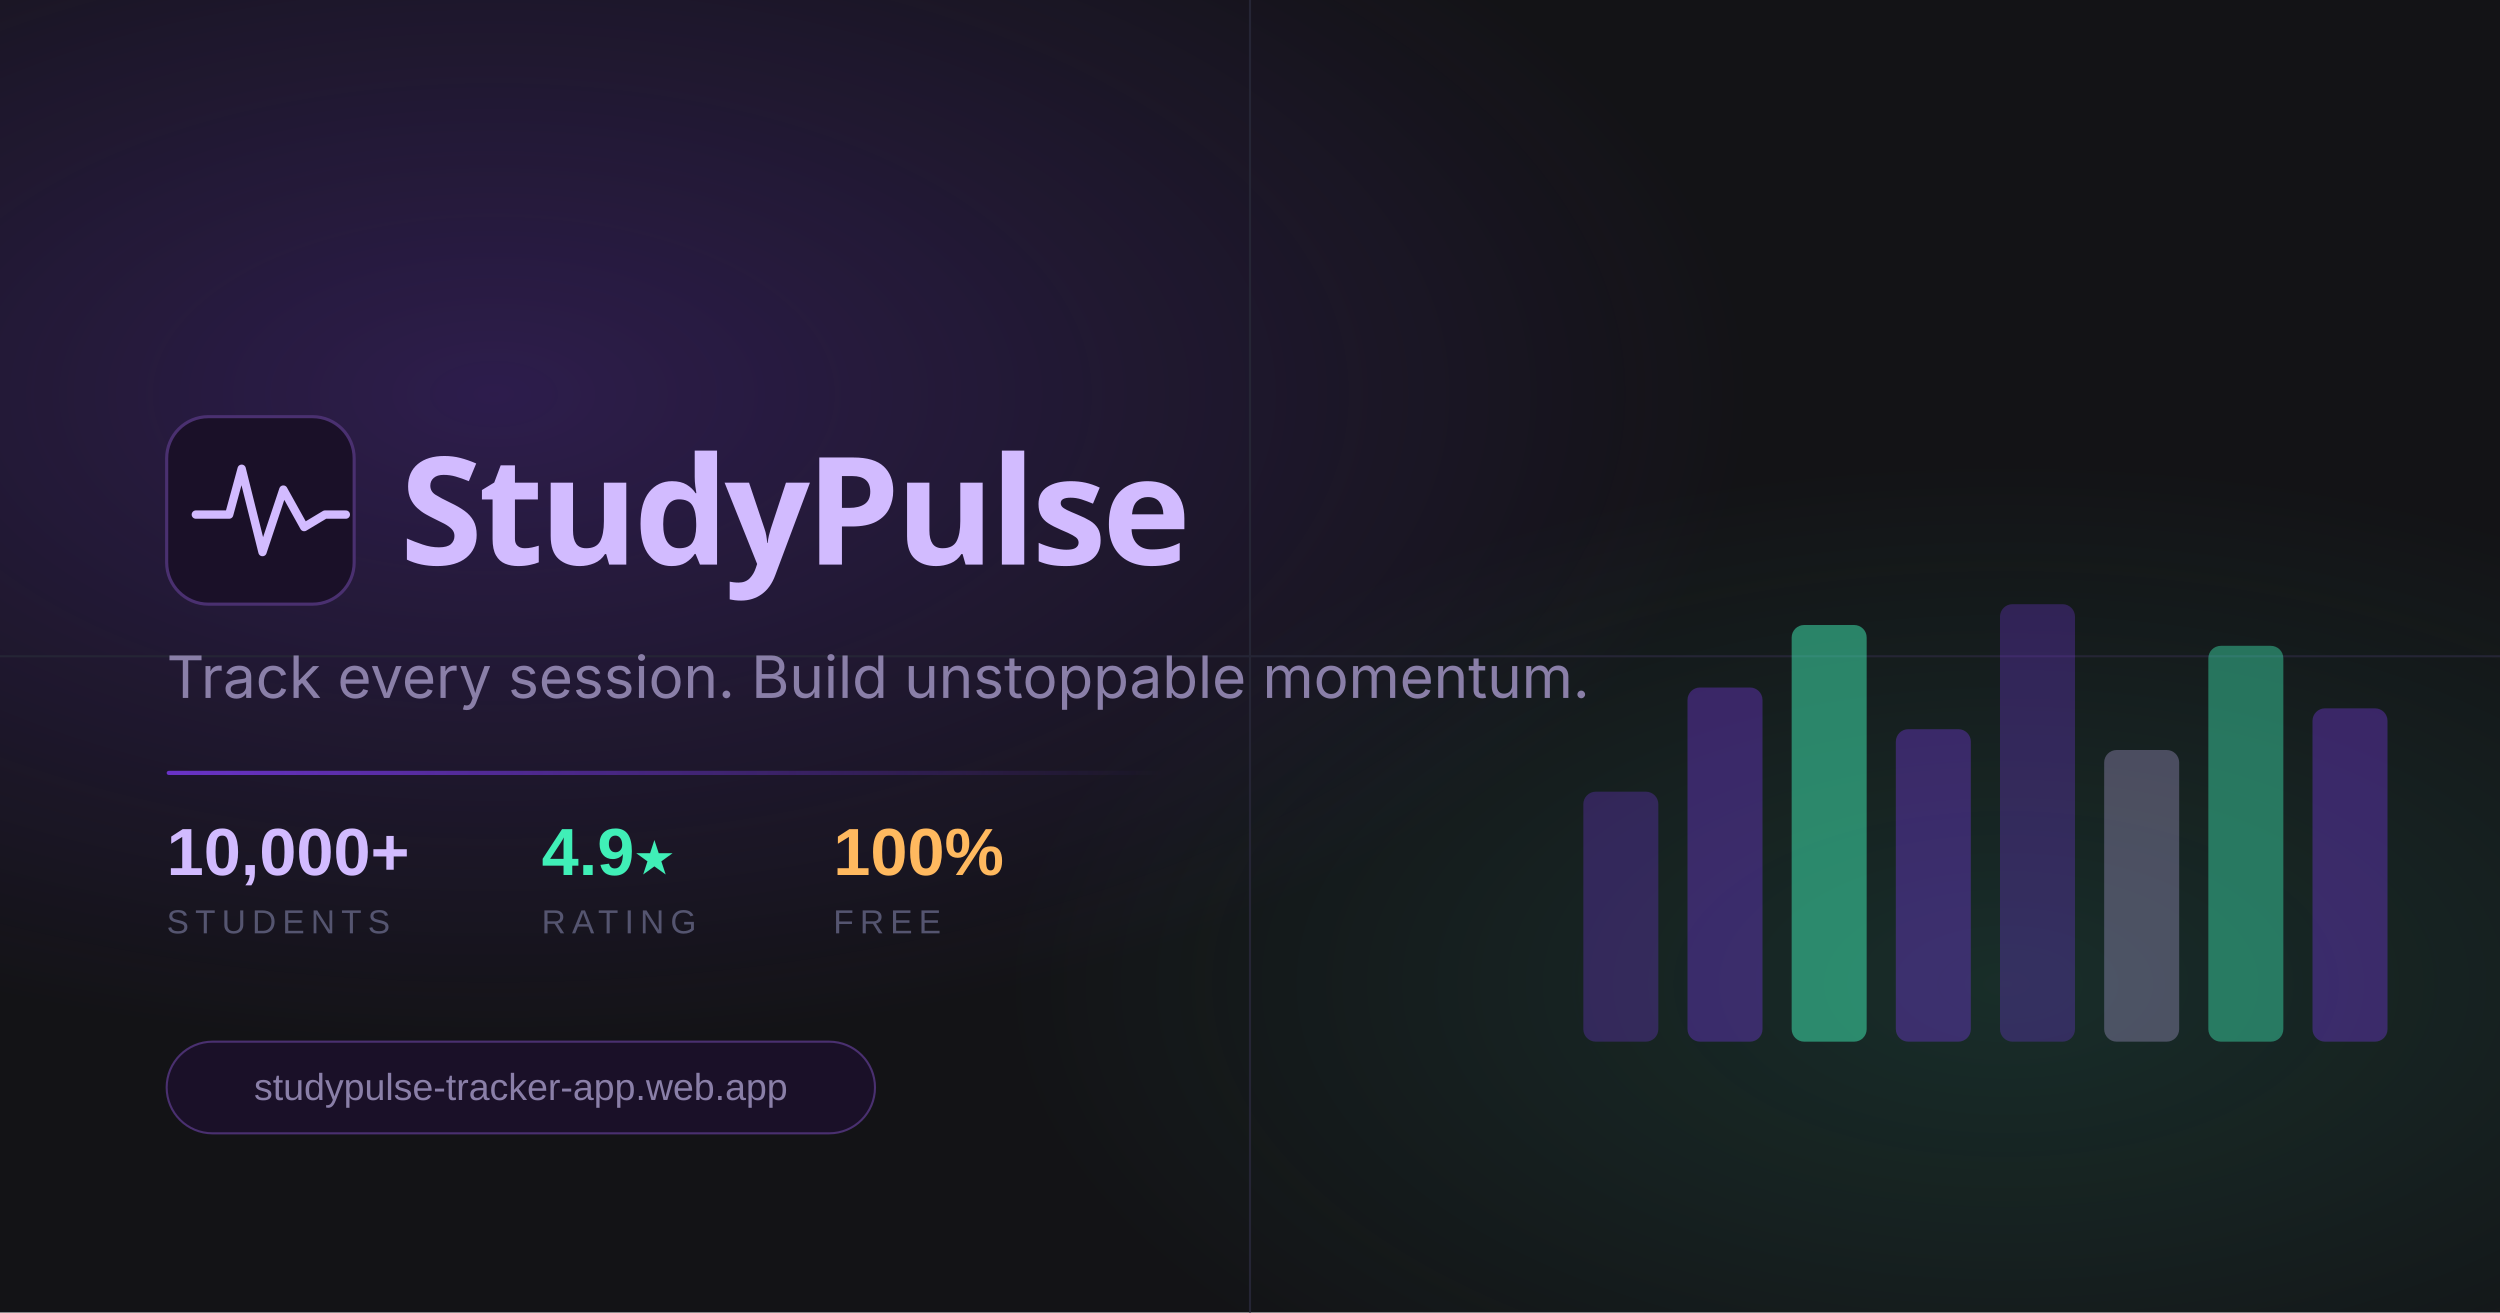
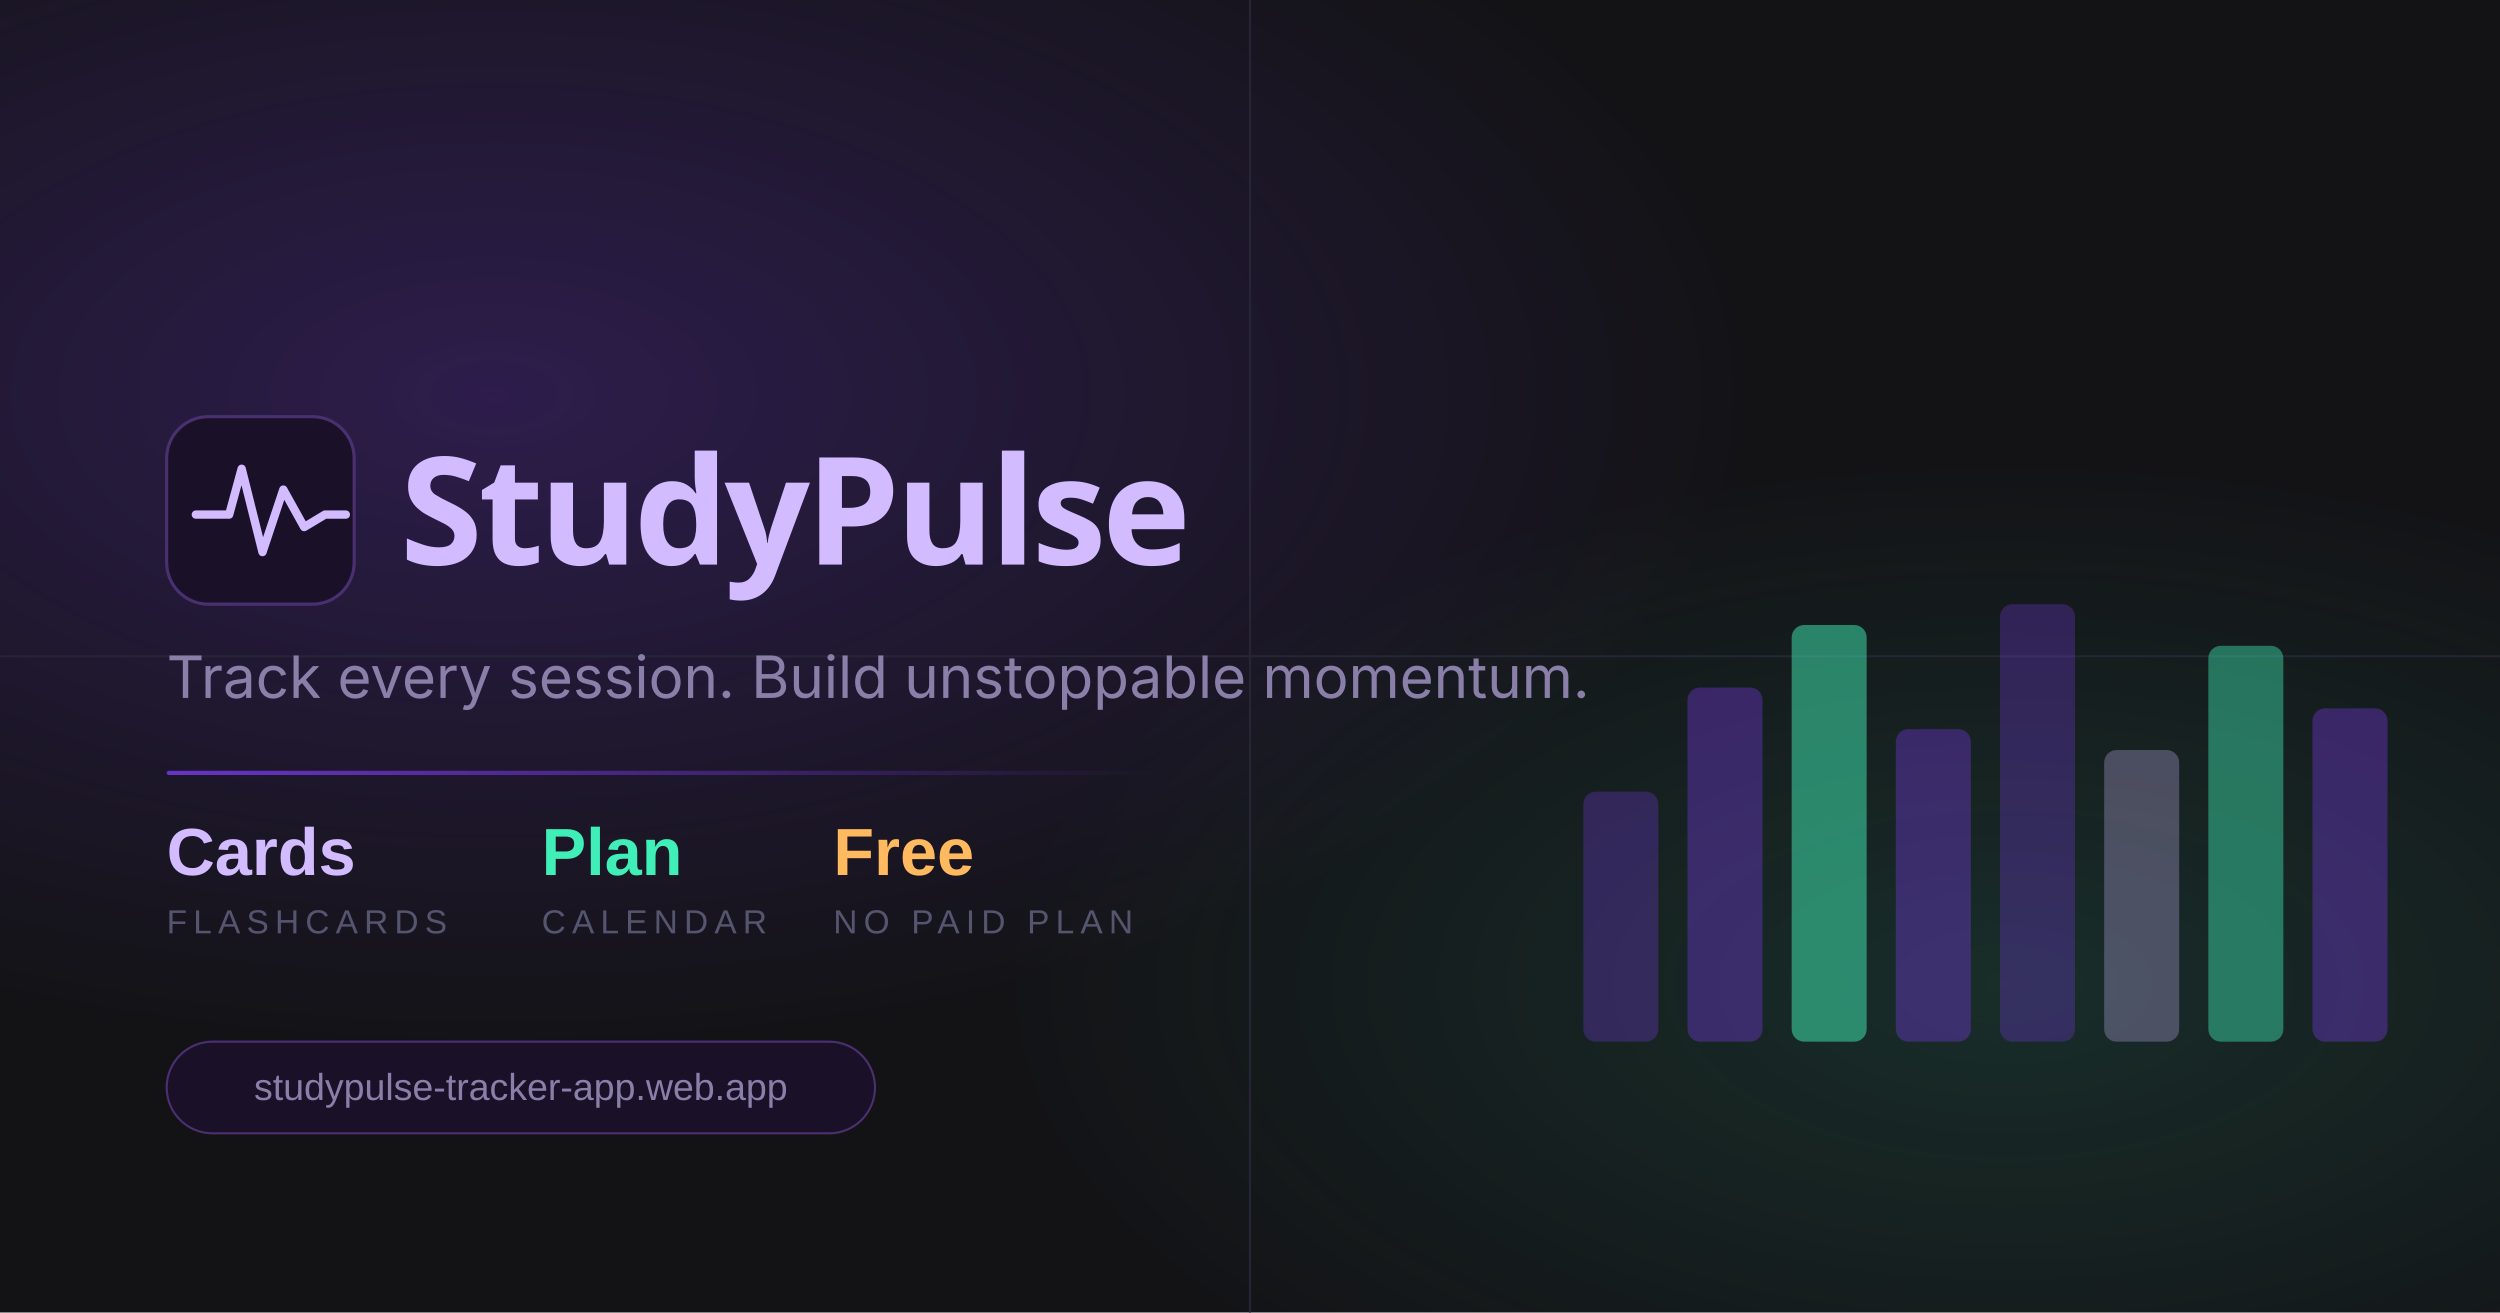
<svg xmlns="http://www.w3.org/2000/svg" viewBox="0 0 1200 630" fill="none">
  <rect width="1200" height="630" fill="#131316" />
  <radialGradient id="glow1" cx="20%" cy="30%" r="50%">
    <stop offset="0%" stop-color="#7c3aed" stop-opacity="0.25" />
    <stop offset="100%" stop-color="#7c3aed" stop-opacity="0" />
  </radialGradient>
  <rect width="1200" height="630" fill="url(#glow1)" />
  <radialGradient id="glow2" cx="80%" cy="75%" r="40%">
    <stop offset="0%" stop-color="#40efb7" stop-opacity="0.12" />
    <stop offset="100%" stop-color="#40efb7" stop-opacity="0" />
  </radialGradient>
  <rect width="1200" height="630" fill="url(#glow2)" />
  <line x1="0" y1="315" x2="1200" y2="315" stroke="#252535" stroke-width="1" />
  <line x1="600" y1="0" x2="600" y2="630" stroke="#252535" stroke-width="1" />
  <rect x="80" y="200" width="90" height="90" rx="20" fill="#1a1028" stroke="#4a3070" stroke-width="1.5" />
  <polyline points="94,247 110,247 116,225 126,265 136,235 146,253 156,247 166,247" stroke="#d2bbff" stroke-width="4" stroke-linecap="round" stroke-linejoin="round" fill="none" />
  <text x="192" y="271" font-family="'Space Grotesk', 'Arial Black', sans-serif" font-weight="700" font-size="72" fill="#d2bbff" letter-spacing="-2">StudyPulse</text>
  <text x="80" y="335" font-family="'Inter', 'Arial', sans-serif" font-weight="400" font-size="28" fill="#8a7fa8">Track every session. Build unstoppable momentum.</text>
  <rect x="80" y="370" width="480" height="2" rx="1" fill="url(#divGrad)" />
  <linearGradient id="divGrad" x1="0" y1="0" x2="1" y2="0">
    <stop offset="0%" stop-color="#7c3aed" stop-opacity="0.8" />
    <stop offset="100%" stop-color="#7c3aed" stop-opacity="0" />
  </linearGradient>
-   <text x="80" y="420" font-family="'Arial', monospace" font-weight="700" font-size="32" fill="#d2bbff">10,000+</text>
-   <text x="80" y="448" font-family="'Arial', sans-serif" font-size="16" fill="#555570" letter-spacing="3">STUDENTS</text>
-   <text x="260" y="420" font-family="'Arial', monospace" font-weight="700" font-size="32" fill="#40efb7">4.9★</text>
-   <text x="260" y="448" font-family="'Arial', sans-serif" font-size="16" fill="#555570" letter-spacing="3">RATING</text>
-   <text x="400" y="420" font-family="'Arial', monospace" font-weight="700" font-size="32" fill="#ffb95f">100%</text>
-   <text x="400" y="448" font-family="'Arial', sans-serif" font-size="16" fill="#555570" letter-spacing="3">FREE</text>
+   <text x="80" y="420" font-family="'Arial', monospace" font-weight="700" font-size="32" fill="#d2bbff">Cards</text>
+   <text x="80" y="448" font-family="'Arial', sans-serif" font-size="16" fill="#555570" letter-spacing="3">FLASHCARDS</text>
+   <text x="260" y="420" font-family="'Arial', monospace" font-weight="700" font-size="32" fill="#40efb7">Plan</text>
+   <text x="260" y="448" font-family="'Arial', sans-serif" font-size="16" fill="#555570" letter-spacing="3">CALENDAR</text>
+   <text x="400" y="420" font-family="'Arial', monospace" font-weight="700" font-size="32" fill="#ffb95f">Free</text>
+   <text x="400" y="448" font-family="'Arial', sans-serif" font-size="16" fill="#555570" letter-spacing="3">NO PAID PLAN</text>
  <g opacity="0.7">
    <rect x="760" y="380" width="36" height="120" rx="6" fill="#7c3aed" opacity="0.4" />
    <rect x="810" y="330" width="36" height="170" rx="6" fill="#7c3aed" opacity="0.5" />
    <rect x="860" y="300" width="36" height="200" rx="6" fill="#40efb7" opacity="0.7" />
    <rect x="910" y="350" width="36" height="150" rx="6" fill="#7c3aed" opacity="0.5" />
    <rect x="960" y="290" width="36" height="210" rx="6" fill="#7c3aed" opacity="0.4" />
    <rect x="1010" y="360" width="36" height="140" rx="6" fill="#d2bbff" opacity="0.4" />
    <rect x="1060" y="310" width="36" height="190" rx="6" fill="#40efb7" opacity="0.6" />
    <rect x="1110" y="340" width="36" height="160" rx="6" fill="#7c3aed" opacity="0.5" />
  </g>
  <rect x="80" y="500" width="340" height="44" rx="22" fill="#1a1028" stroke="#4a3070" stroke-width="1" />
  <text x="250" y="528" font-family="'Arial', sans-serif" font-size="18" fill="#8a7fa8" text-anchor="middle">studypulse-tracker-app.web.app</text>
</svg>
